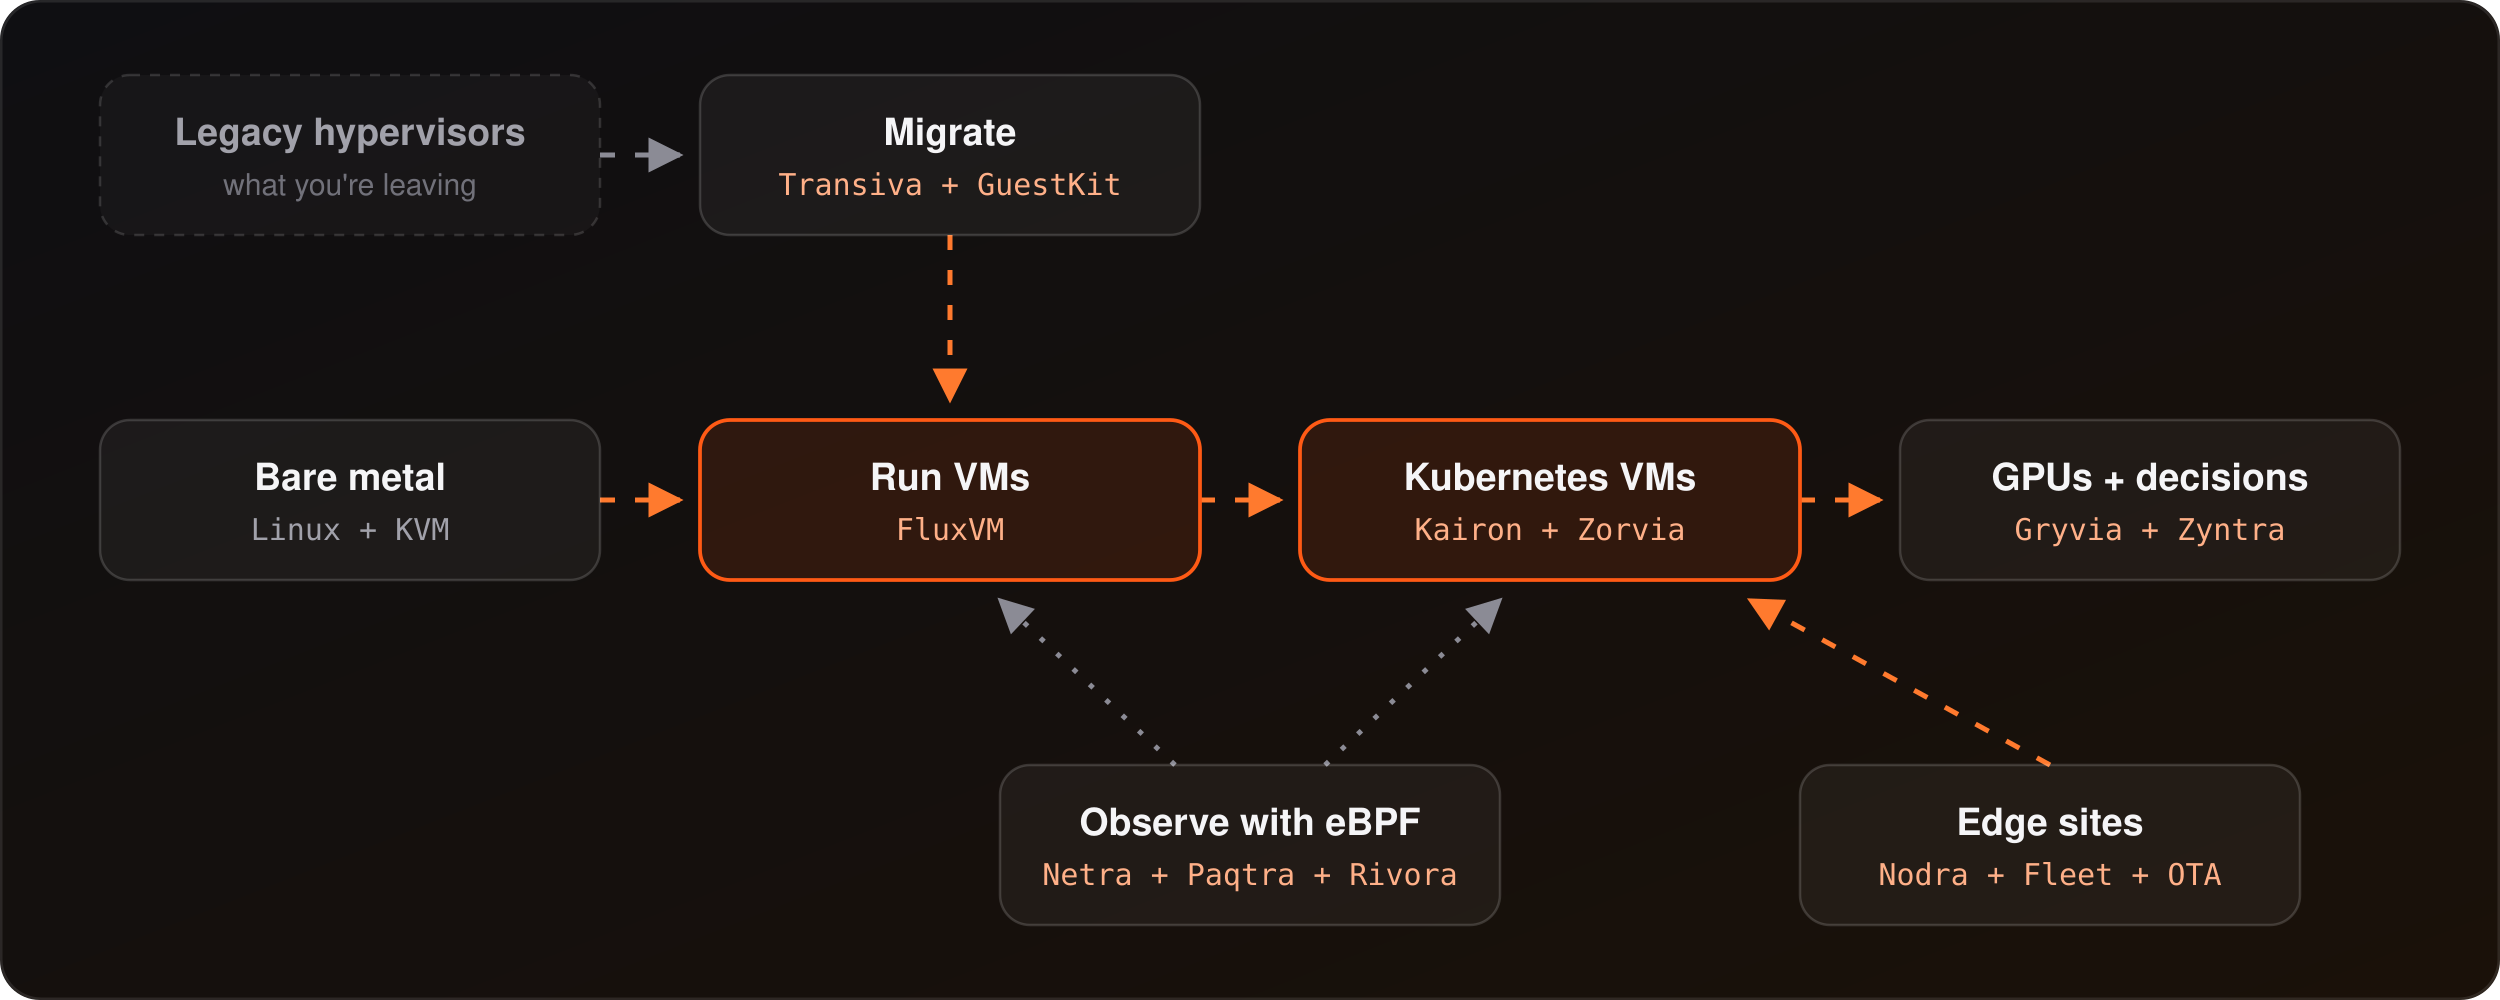
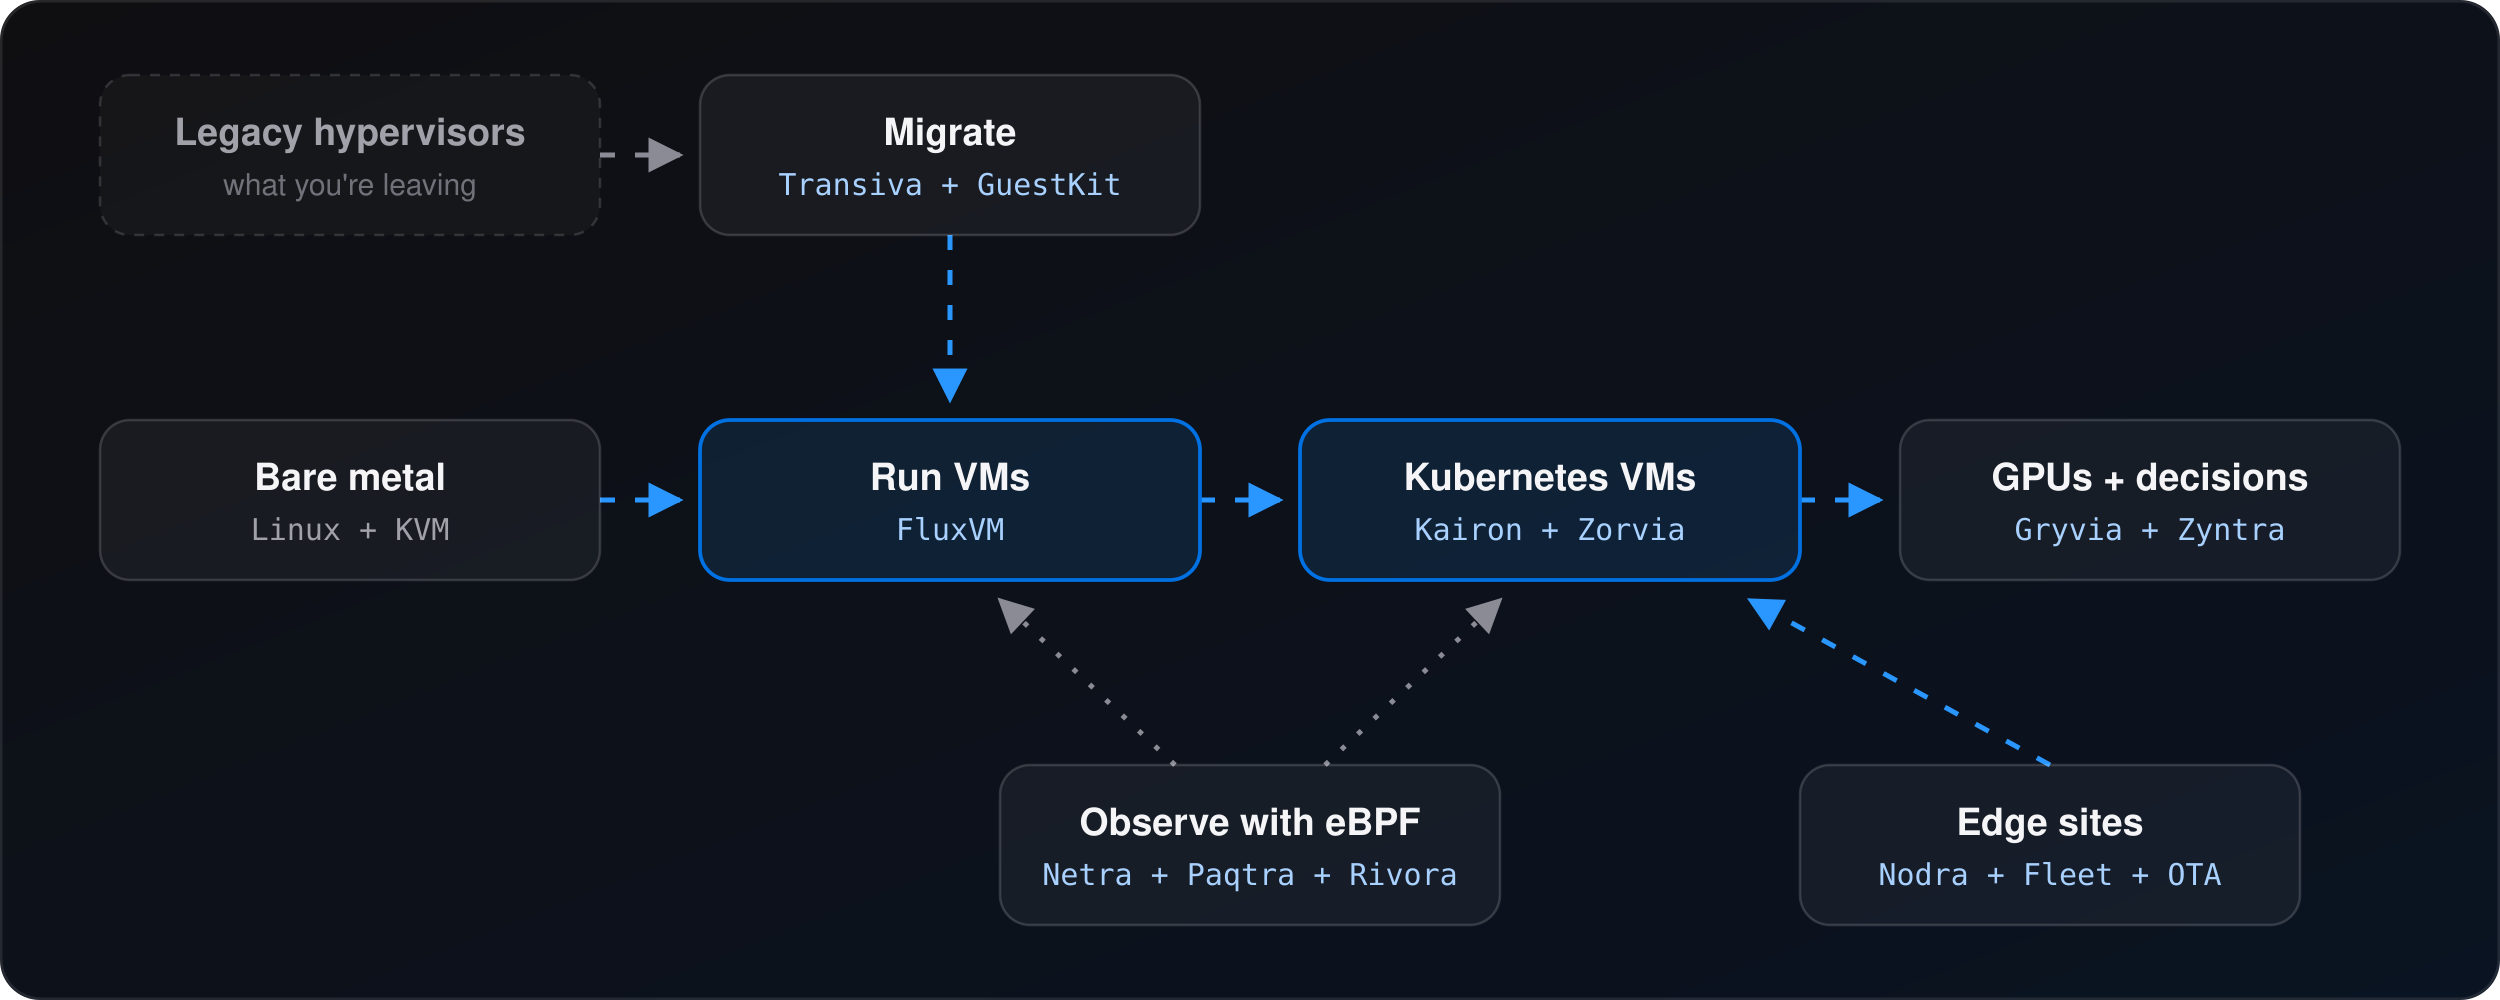
<svg xmlns="http://www.w3.org/2000/svg" width="1000" height="400" viewBox="0 0 1000 400" role="img" aria-label="How Zyvor fits together: legacy hypervisors migrate via Transiva and GuestKit into FluxVM on bare metal; Kairon and Zorvia run VMs on Kubernetes; Gryvia and Zyntra add GPUs and decisions; Netra, Paqtra and Rivora observe with eBPF; Nodra, Fleet and OTA bring edge sites in.">
  <style>
    .t { font-family: system-ui,-apple-system,"Segoe UI",Helvetica,Arial,sans-serif; }
    .m { font-family: ui-monospace,SFMono-Regular,Menlo,Consolas,monospace; }
    .flow { stroke-dasharray: 6 8; animation: dash 1.4s linear infinite; }
    .obs { stroke-dasharray: 2 7; animation: dash 2.2s linear infinite; }
    @keyframes dash { to { stroke-dashoffset: -28; } }
    .hot { animation: hot 4s ease-in-out infinite; }
    @keyframes hot { 0%,100% { stroke-opacity: .55; } 50% { stroke-opacity: 1; } }
  </style>
  <defs>
    <linearGradient id="bg" x1="0" y1="0" x2="1" y2="1">
      <stop stop-color="#0f0f12" />
-       <stop offset="1" stop-color="#1a1109" />
+       <stop offset="1" stop-color="#0a1321" />
    </linearGradient>
    <marker id="ar" viewBox="0 0 10 10" refX="9" refY="5" markerWidth="7" markerHeight="7" orient="auto-start-reverse">
-       <path d="M0 0L10 5L0 10z" fill="#ff7a2e" />
+       <path d="M0 0L10 5L0 10z" fill="#2997ff" />
    </marker>
    <marker id="ag" viewBox="0 0 10 10" refX="9" refY="5" markerWidth="7" markerHeight="7" orient="auto-start-reverse">
      <path d="M0 0L10 5L0 10z" fill="#8b8b95" />
    </marker>
  </defs>
  <rect width="1000" height="400" rx="16" fill="url(#bg)" />
  <rect x=".5" y=".5" width="999" height="399" rx="16" fill="none" stroke="rgba(255,255,255,.1)" />
  <g fill="none" stroke-width="2">
    <path class="flow" d="M240 62H272" stroke="#8b8b95" marker-end="url(#ag)" />
-     <path class="flow" d="M380 94V160" stroke="#ff7a2e" marker-end="url(#ar)" />
-     <path class="flow" d="M240 200H272" stroke="#ff7a2e" marker-end="url(#ar)" />
-     <path class="flow" d="M480 200H512" stroke="#ff7a2e" marker-end="url(#ar)" />
-     <path class="flow" d="M720 200H752" stroke="#ff7a2e" marker-end="url(#ar)" />
+     <path class="flow" d="M380 94V160" stroke="#2997ff" marker-end="url(#ar)" />
+     <path class="flow" d="M240 200H272" stroke="#2997ff" marker-end="url(#ar)" />
+     <path class="flow" d="M480 200H512" stroke="#2997ff" marker-end="url(#ar)" />
+     <path class="flow" d="M720 200H752" stroke="#2997ff" marker-end="url(#ar)" />
    <path class="obs" d="M470 306L400 240" stroke="#8b8b95" marker-end="url(#ag)" />
    <path class="obs" d="M530 306L600 240" stroke="#8b8b95" marker-end="url(#ag)" />
-     <path class="flow" d="M820 306L700 240" stroke="#ff7a2e" marker-end="url(#ar)" />
+     <path class="flow" d="M820 306L700 240" stroke="#2997ff" marker-end="url(#ar)" />
  </g>
  <g class="t">
    <rect x="40" y="30" width="200" height="64" rx="12" fill="rgba(255,255,255,.03)" stroke="rgba(255,255,255,.14)" stroke-dasharray="4 4" />
    <text x="140" y="58" fill="#a1a1aa" font-size="15" font-weight="700" text-anchor="middle">Legacy hypervisors</text>
    <text x="140" y="78" fill="#71717a" font-size="12" text-anchor="middle">what you're leaving</text>
    <rect x="280" y="30" width="200" height="64" rx="12" fill="rgba(255,255,255,.05)" stroke="rgba(255,255,255,.16)" />
    <text x="380" y="58" fill="#f5f5f7" font-size="15" font-weight="700" text-anchor="middle">Migrate</text>
-     <text class="m" x="380" y="78" fill="#ffb088" font-size="12" text-anchor="middle">Transiva + GuestKit</text>
+     <text class="m" x="380" y="78" fill="#a8d1ff" font-size="12" text-anchor="middle">Transiva + GuestKit</text>
    <rect x="40" y="168" width="200" height="64" rx="12" fill="rgba(255,255,255,.05)" stroke="rgba(255,255,255,.16)" />
    <text x="140" y="196" fill="#f5f5f7" font-size="15" font-weight="700" text-anchor="middle">Bare metal</text>
    <text class="m" x="140" y="216" fill="#a1a1aa" font-size="12" text-anchor="middle">Linux + KVM</text>
-     <rect class="hot" x="280" y="168" width="200" height="64" rx="12" fill="rgba(255,90,21,.12)" stroke="#ff5a15" stroke-width="1.5" />
+     <rect class="hot" x="280" y="168" width="200" height="64" rx="12" fill="rgba(41,151,255,.12)" stroke="#0071e3" stroke-width="1.5" />
    <text x="380" y="196" fill="#f5f5f7" font-size="15" font-weight="700" text-anchor="middle">Run VMs</text>
-     <text class="m" x="380" y="216" fill="#ffb088" font-size="12" text-anchor="middle">FluxVM</text>
-     <rect class="hot" x="520" y="168" width="200" height="64" rx="12" fill="rgba(255,90,21,.12)" stroke="#ff5a15" stroke-width="1.5" />
+     <text class="m" x="380" y="216" fill="#a8d1ff" font-size="12" text-anchor="middle">FluxVM</text>
+     <rect class="hot" x="520" y="168" width="200" height="64" rx="12" fill="rgba(41,151,255,.12)" stroke="#0071e3" stroke-width="1.5" />
    <text x="620" y="196" fill="#f5f5f7" font-size="15" font-weight="700" text-anchor="middle">Kubernetes VMs</text>
-     <text class="m" x="620" y="216" fill="#ffb088" font-size="12" text-anchor="middle">Kairon + Zorvia</text>
+     <text class="m" x="620" y="216" fill="#a8d1ff" font-size="12" text-anchor="middle">Kairon + Zorvia</text>
    <rect x="760" y="168" width="200" height="64" rx="12" fill="rgba(255,255,255,.05)" stroke="rgba(255,255,255,.16)" />
    <text x="860" y="196" fill="#f5f5f7" font-size="15" font-weight="700" text-anchor="middle">GPUs + decisions</text>
-     <text class="m" x="860" y="216" fill="#ffb088" font-size="12" text-anchor="middle">Gryvia + Zyntra</text>
+     <text class="m" x="860" y="216" fill="#a8d1ff" font-size="12" text-anchor="middle">Gryvia + Zyntra</text>
    <rect x="400" y="306" width="200" height="64" rx="12" fill="rgba(255,255,255,.05)" stroke="rgba(255,255,255,.16)" />
    <text x="500" y="334" fill="#f5f5f7" font-size="15" font-weight="700" text-anchor="middle">Observe with eBPF</text>
-     <text class="m" x="500" y="354" fill="#ffb088" font-size="12" text-anchor="middle">Netra + Paqtra + Rivora</text>
+     <text class="m" x="500" y="354" fill="#a8d1ff" font-size="12" text-anchor="middle">Netra + Paqtra + Rivora</text>
    <rect x="720" y="306" width="200" height="64" rx="12" fill="rgba(255,255,255,.05)" stroke="rgba(255,255,255,.16)" />
    <text x="820" y="334" fill="#f5f5f7" font-size="15" font-weight="700" text-anchor="middle">Edge sites</text>
-     <text class="m" x="820" y="354" fill="#ffb088" font-size="12" text-anchor="middle">Nodra + Fleet + OTA</text>
+     <text class="m" x="820" y="354" fill="#a8d1ff" font-size="12" text-anchor="middle">Nodra + Fleet + OTA</text>
  </g>
</svg>
